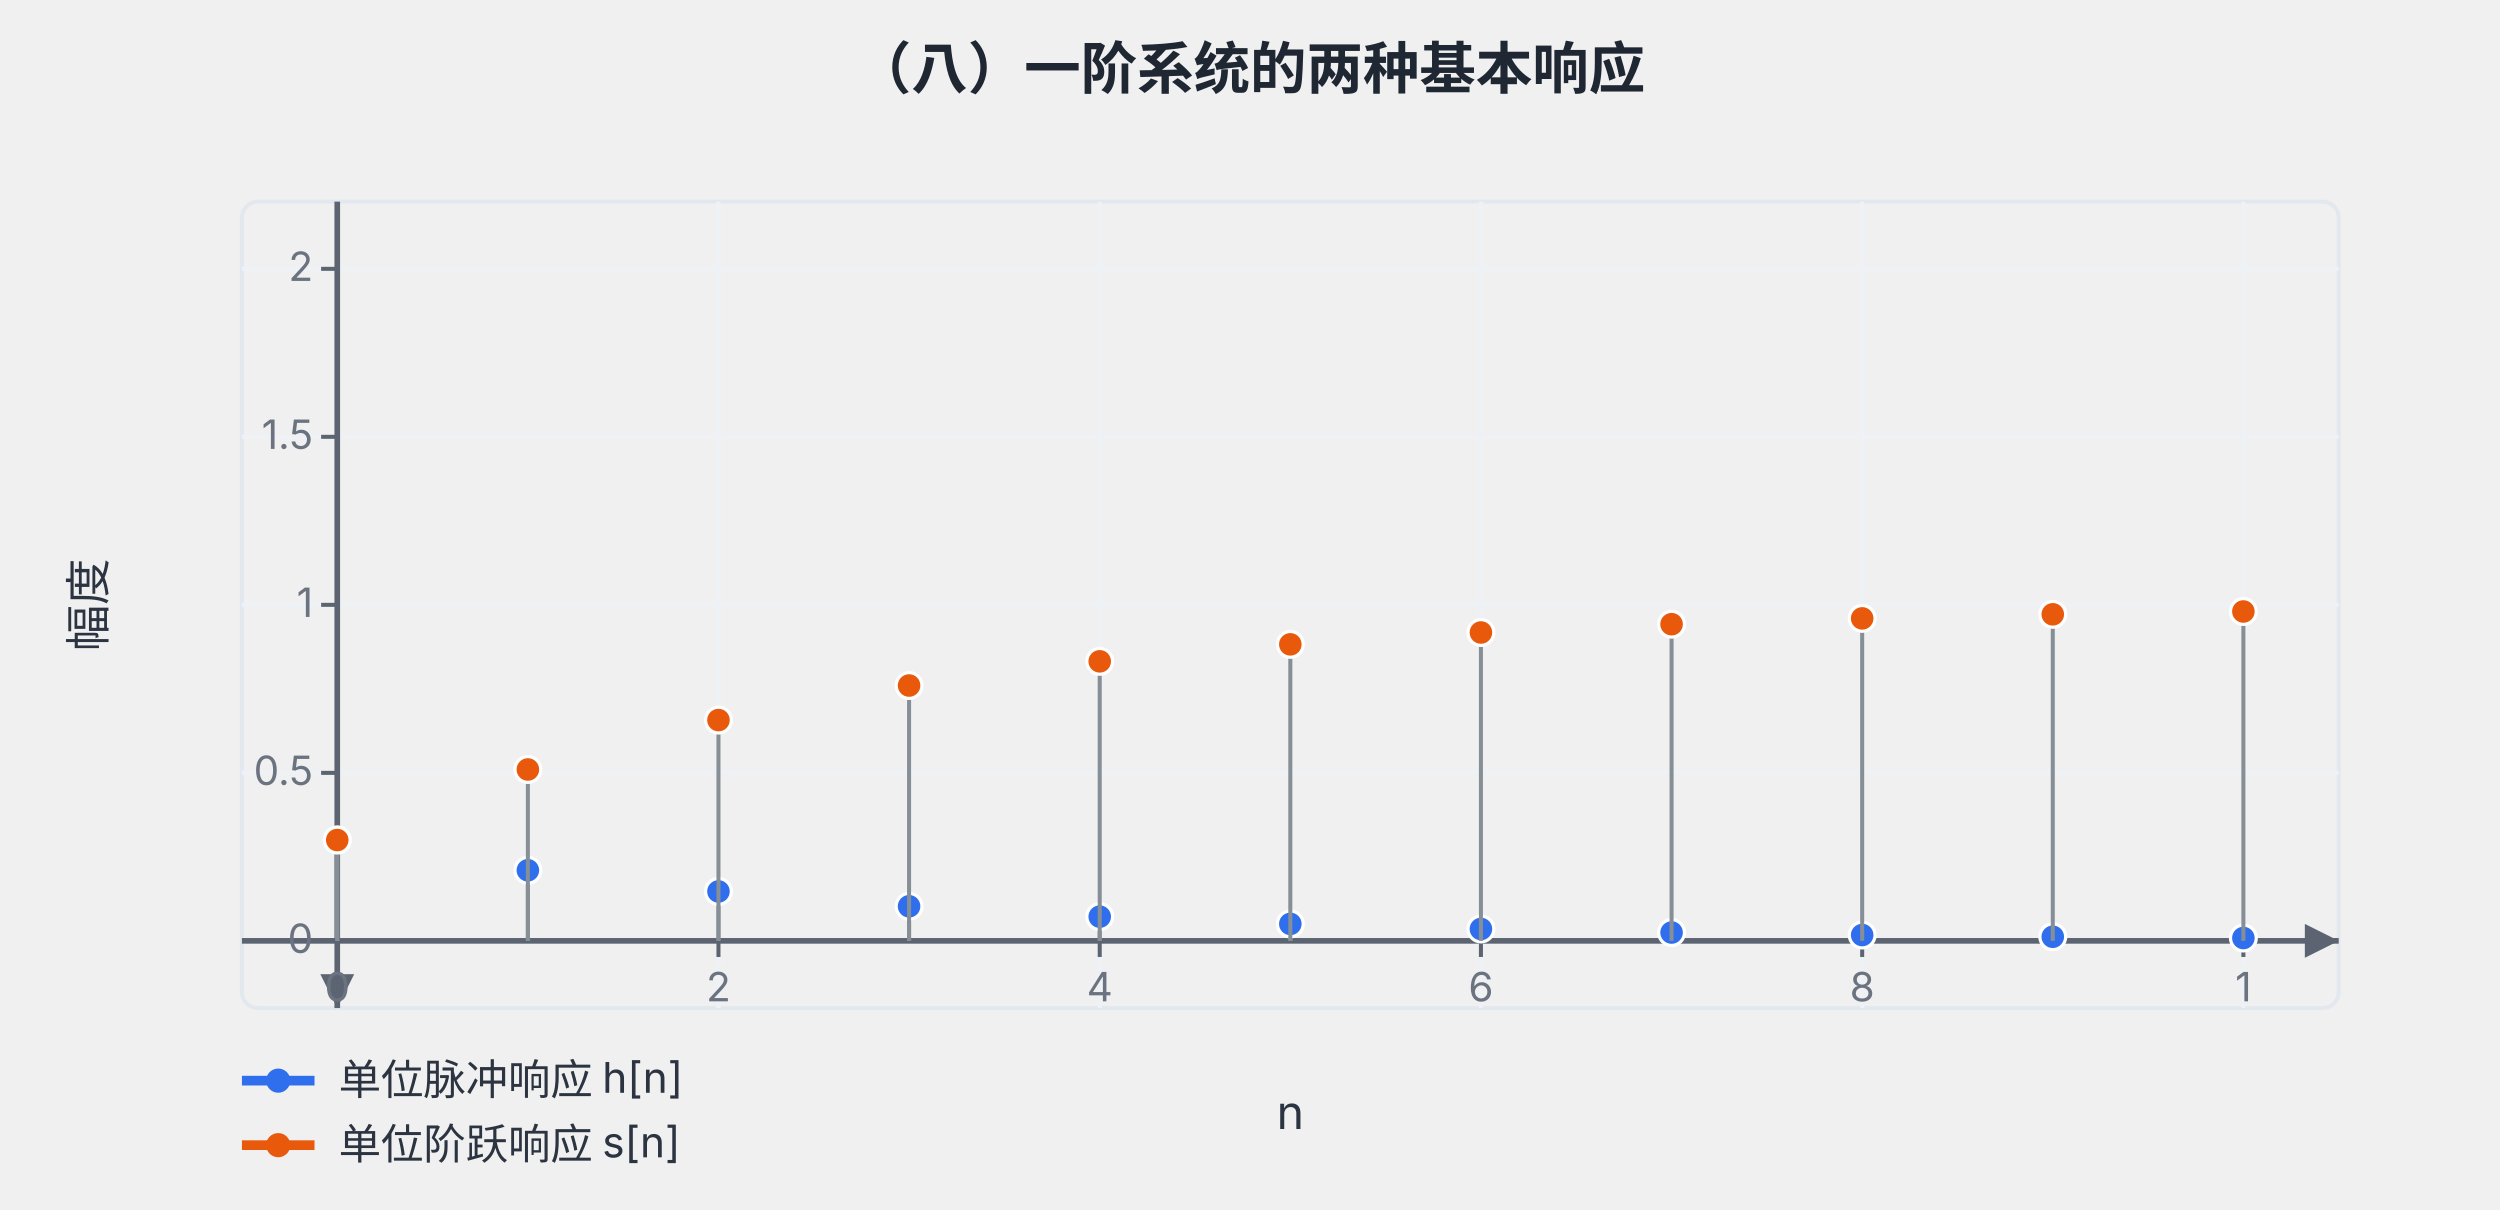
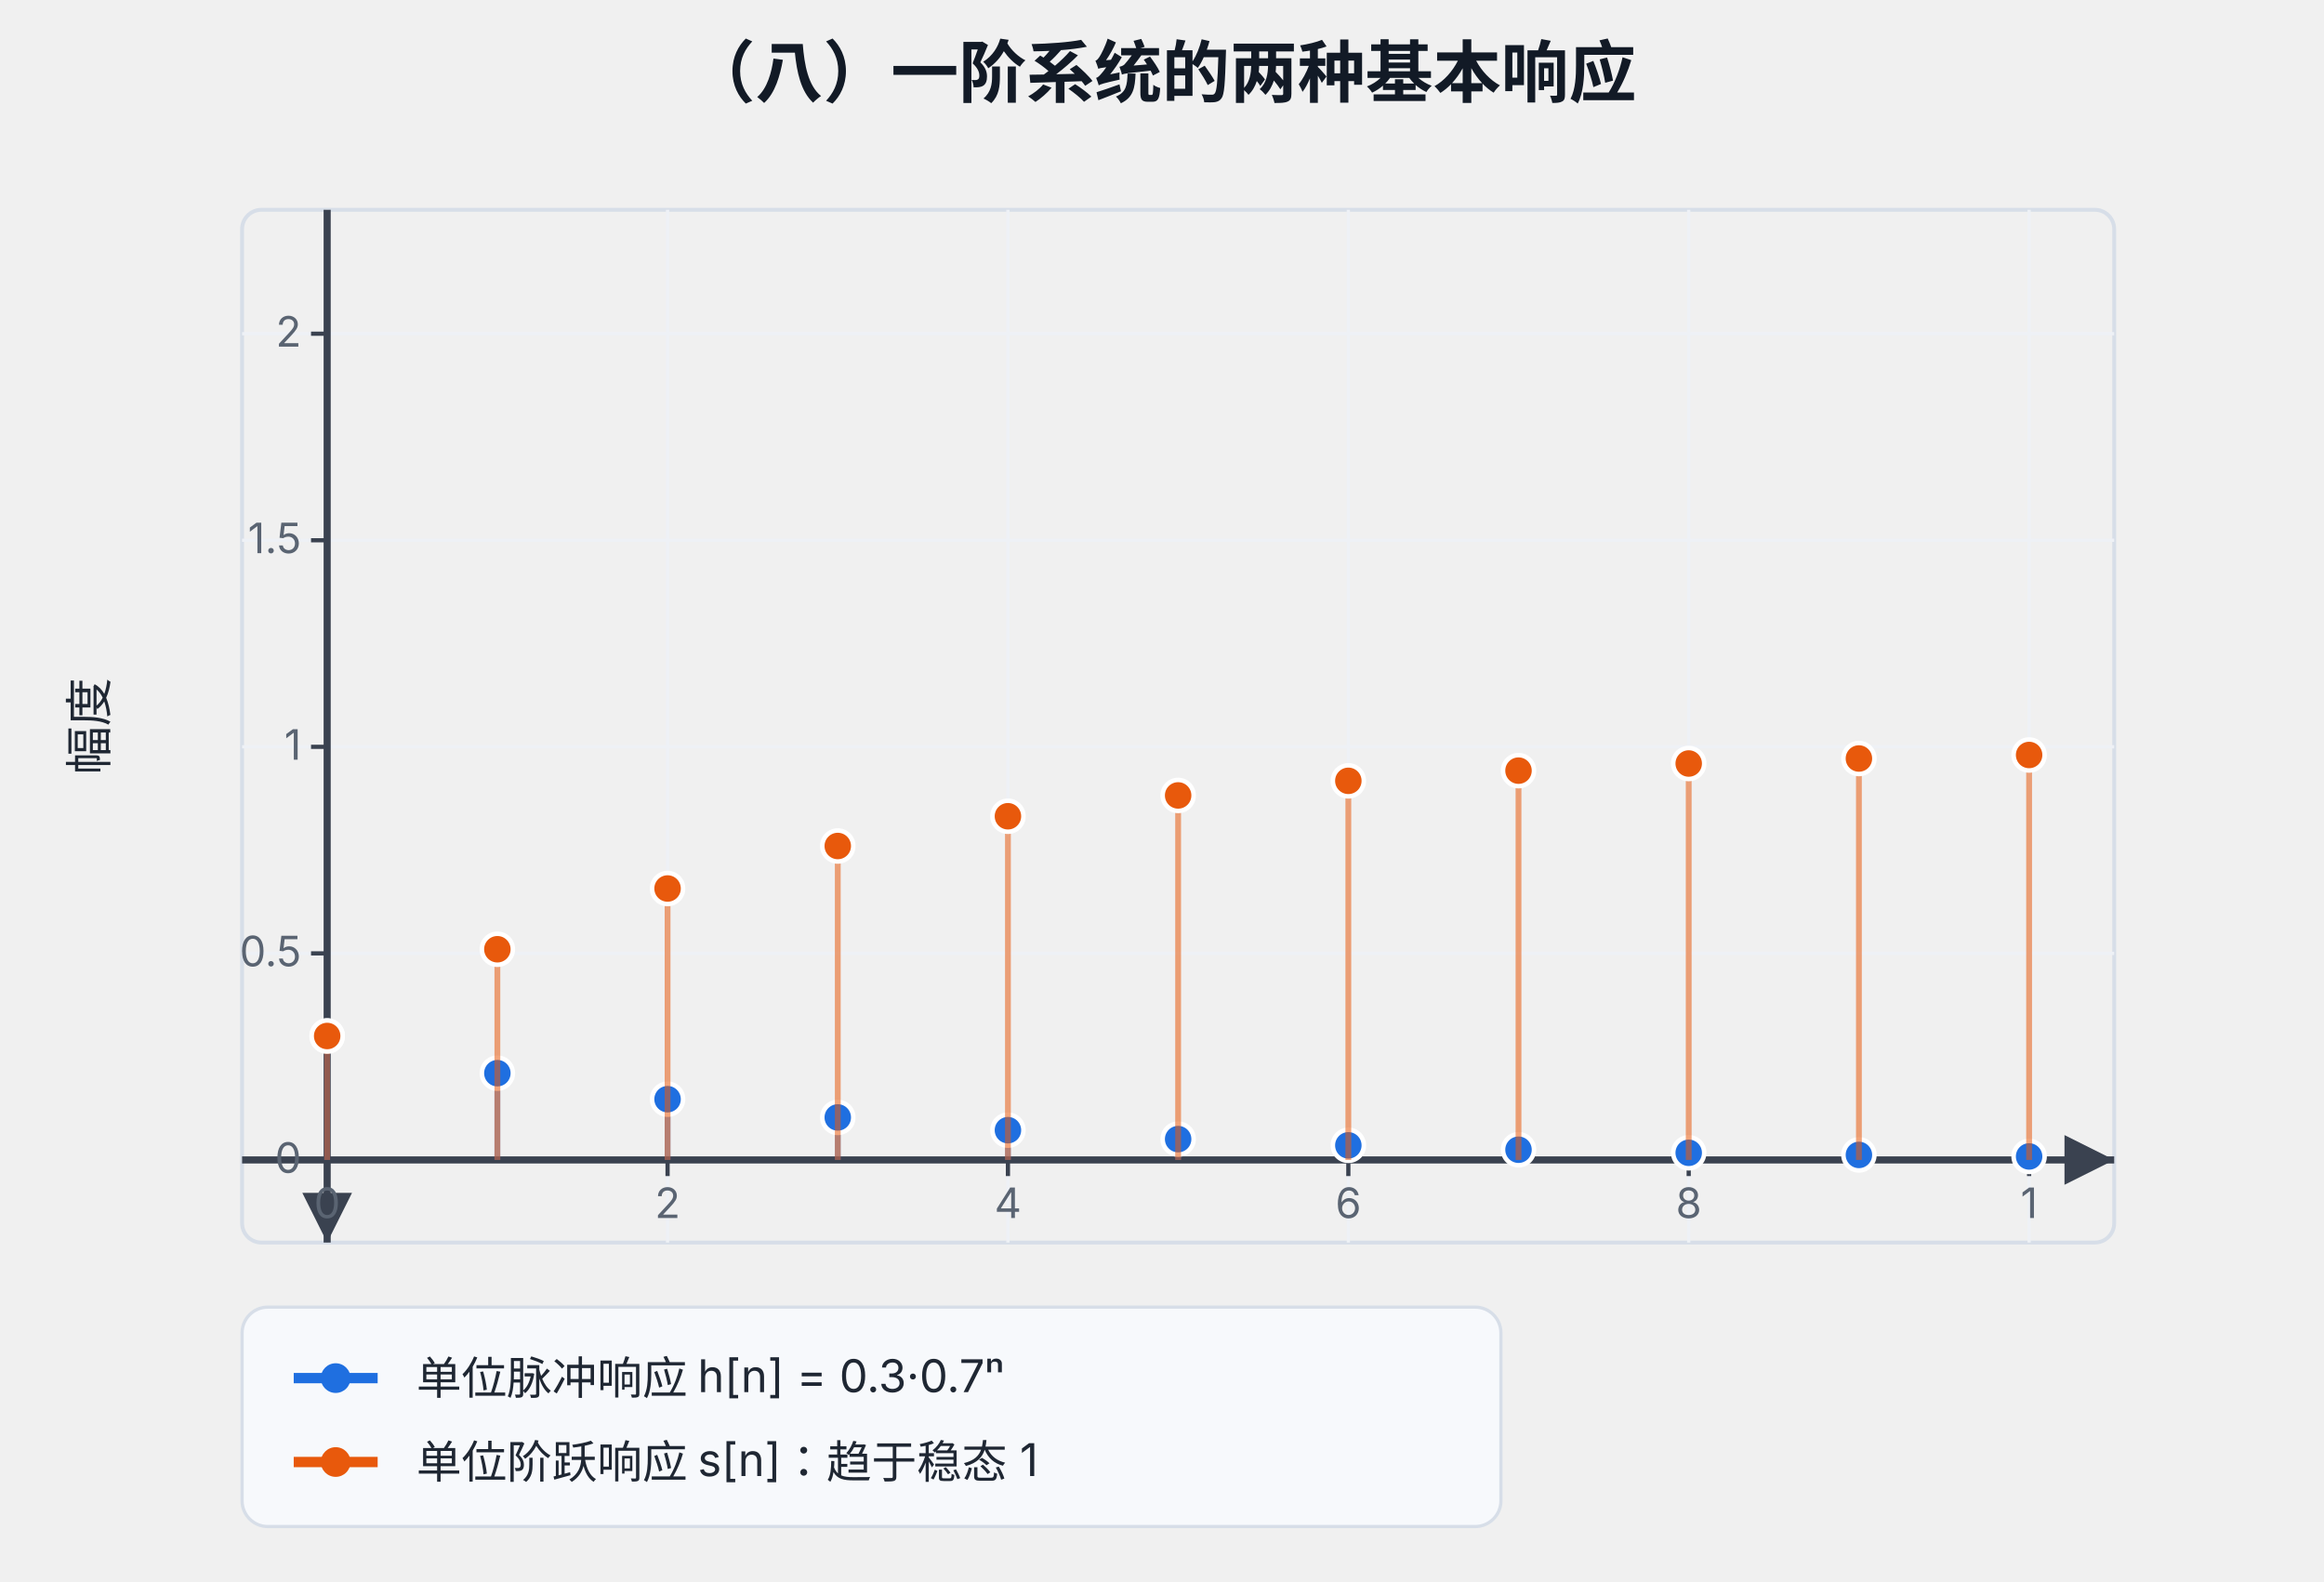
- <svg xmlns="http://www.w3.org/2000/svg" viewBox="0 0 620 300" width="100%" preserveAspectRatio="xMidYMid meet" style="max-width:620px;background:#ffffff;border:1px solid #e3e8ef;border-radius:8px;">
+ <svg xmlns="http://www.w3.org/2000/svg" viewBox="0 0 720 490" width="100%" preserveAspectRatio="xMidYMid meet" style="max-width:720px;background:#ffffff;border:1px solid #d7dee8;border-radius:10px;">
  <defs>
-     <marker id="arr" markerWidth="8" markerHeight="8" refX="6" refY="3" orient="auto" markerUnits="strokeWidth">
-       <path d="M0,0 L6,3 L0,6 Z" fill="#5b6470" />
+     <marker id="arr" markerWidth="10" markerHeight="10" refX="7" refY="3.5" orient="auto" markerUnits="strokeWidth">
+       <path d="M0,0 L7,3.5 L0,7 Z" fill="#3a4250" />
    </marker>
  </defs>
-   <text x="310.0" y="22" font-family="system-ui, -apple-system, 'Segoe UI', 'PingFang SC', 'Microsoft YaHei', sans-serif" font-size="14" font-weight="700" fill="#1f2733" text-anchor="middle">（八）一阶系统的两种基本响应</text>
-   <rect x="60.00" y="50.00" width="520.00" height="200.00" fill="none" stroke="#e3e8ef" stroke-width="1" rx="4" />
-   <line x1="83.64" y1="50.00" x2="83.64" y2="250.00" stroke="#eef2f7" stroke-width="1" />
-   <line x1="178.18" y1="50.00" x2="178.18" y2="250.00" stroke="#eef2f7" stroke-width="1" />
-   <line x1="272.73" y1="50.00" x2="272.73" y2="250.00" stroke="#eef2f7" stroke-width="1" />
-   <line x1="367.27" y1="50.00" x2="367.27" y2="250.00" stroke="#eef2f7" stroke-width="1" />
-   <line x1="461.82" y1="50.00" x2="461.82" y2="250.00" stroke="#eef2f7" stroke-width="1" />
-   <line x1="556.36" y1="50.00" x2="556.36" y2="250.00" stroke="#eef2f7" stroke-width="1" />
-   <line x1="60.00" y1="233.33" x2="580.00" y2="233.33" stroke="#eef2f7" stroke-width="1" />
-   <line x1="60.00" y1="191.67" x2="580.00" y2="191.67" stroke="#eef2f7" stroke-width="1" />
-   <line x1="60.00" y1="150.00" x2="580.00" y2="150.00" stroke="#eef2f7" stroke-width="1" />
-   <line x1="60.00" y1="108.33" x2="580.00" y2="108.33" stroke="#eef2f7" stroke-width="1" />
-   <line x1="60.00" y1="66.67" x2="580.00" y2="66.67" stroke="#eef2f7" stroke-width="1" />
-   <line x1="60.00" y1="233.33" x2="580.00" y2="233.33" stroke="#5b6470" stroke-width="1.4" marker-end="url(#arr)" />
-   <line x1="83.64" y1="50.00" x2="83.64" y2="250.00" stroke="#5b6470" stroke-width="1.4" marker-end="url(#arr)" />
-   <line x1="83.64" y1="233.33" x2="83.64" y2="237.33" stroke="#5b6470" stroke-width="1" />
-   <text x="83.64" y="248.33" font-family="system-ui, -apple-system, 'Segoe UI', 'PingFang SC', 'Microsoft YaHei', sans-serif" font-size="10" fill="#6b7280" text-anchor="middle">0</text>
-   <line x1="178.18" y1="233.33" x2="178.18" y2="237.33" stroke="#5b6470" stroke-width="1" />
-   <text x="178.18" y="248.33" font-family="system-ui, -apple-system, 'Segoe UI', 'PingFang SC', 'Microsoft YaHei', sans-serif" font-size="10" fill="#6b7280" text-anchor="middle">2</text>
-   <line x1="272.73" y1="233.33" x2="272.73" y2="237.33" stroke="#5b6470" stroke-width="1" />
-   <text x="272.73" y="248.33" font-family="system-ui, -apple-system, 'Segoe UI', 'PingFang SC', 'Microsoft YaHei', sans-serif" font-size="10" fill="#6b7280" text-anchor="middle">4</text>
-   <line x1="367.27" y1="233.33" x2="367.27" y2="237.33" stroke="#5b6470" stroke-width="1" />
-   <text x="367.27" y="248.33" font-family="system-ui, -apple-system, 'Segoe UI', 'PingFang SC', 'Microsoft YaHei', sans-serif" font-size="10" fill="#6b7280" text-anchor="middle">6</text>
-   <line x1="461.82" y1="233.33" x2="461.82" y2="237.33" stroke="#5b6470" stroke-width="1" />
-   <text x="461.82" y="248.33" font-family="system-ui, -apple-system, 'Segoe UI', 'PingFang SC', 'Microsoft YaHei', sans-serif" font-size="10" fill="#6b7280" text-anchor="middle">8</text>
-   <line x1="556.36" y1="233.33" x2="556.36" y2="237.33" stroke="#5b6470" stroke-width="1" />
-   <text x="556.36" y="248.33" font-family="system-ui, -apple-system, 'Segoe UI', 'PingFang SC', 'Microsoft YaHei', sans-serif" font-size="10" fill="#6b7280" text-anchor="middle">1</text>
-   <line x1="83.64" y1="233.33" x2="79.64" y2="233.33" stroke="#5b6470" stroke-width="1" />
-   <text x="77.64" y="236.33" font-family="system-ui, -apple-system, 'Segoe UI', 'PingFang SC', 'Microsoft YaHei', sans-serif" font-size="10" fill="#6b7280" text-anchor="end">0</text>
-   <line x1="83.64" y1="191.67" x2="79.64" y2="191.67" stroke="#5b6470" stroke-width="1" />
-   <text x="77.64" y="194.67" font-family="system-ui, -apple-system, 'Segoe UI', 'PingFang SC', 'Microsoft YaHei', sans-serif" font-size="10" fill="#6b7280" text-anchor="end">0.5</text>
-   <line x1="83.64" y1="150.00" x2="79.64" y2="150.00" stroke="#5b6470" stroke-width="1" />
-   <text x="77.64" y="153.00" font-family="system-ui, -apple-system, 'Segoe UI', 'PingFang SC', 'Microsoft YaHei', sans-serif" font-size="10" fill="#6b7280" text-anchor="end">1</text>
-   <line x1="83.64" y1="108.33" x2="79.64" y2="108.33" stroke="#5b6470" stroke-width="1" />
-   <text x="77.64" y="111.33" font-family="system-ui, -apple-system, 'Segoe UI', 'PingFang SC', 'Microsoft YaHei', sans-serif" font-size="10" fill="#6b7280" text-anchor="end">1.5</text>
-   <line x1="83.64" y1="66.67" x2="79.64" y2="66.67" stroke="#5b6470" stroke-width="1" />
-   <text x="77.64" y="69.67" font-family="system-ui, -apple-system, 'Segoe UI', 'PingFang SC', 'Microsoft YaHei', sans-serif" font-size="10" fill="#6b7280" text-anchor="end">2</text>
-   <text x="320.00" y="280.00" font-family="system-ui, -apple-system, 'Segoe UI', 'PingFang SC', 'Microsoft YaHei', sans-serif" font-size="11.5" fill="#2b3440" text-anchor="middle">n</text>
-   <text x="26.00" y="150.00" font-family="system-ui, -apple-system, 'Segoe UI', 'PingFang SC', 'Microsoft YaHei', sans-serif" font-size="11.5" fill="#2b3440" text-anchor="middle" transform="rotate(-90 26.00 150.00)">幅度</text>
-   <line x1="83.64" y1="233.33" x2="83.64" y2="208.33" stroke="#868e96" stroke-width="1" />
-   <circle cx="83.64" cy="208.33" r="3.2" fill="#2f6fed" stroke="#fff" stroke-width="0.8" />
-   <line x1="130.91" y1="233.33" x2="130.91" y2="215.83" stroke="#868e96" stroke-width="1" />
-   <circle cx="130.91" cy="215.83" r="3.2" fill="#2f6fed" stroke="#fff" stroke-width="0.8" />
-   <line x1="178.18" y1="233.33" x2="178.18" y2="221.08" stroke="#868e96" stroke-width="1" />
-   <circle cx="178.18" cy="221.08" r="3.2" fill="#2f6fed" stroke="#fff" stroke-width="0.8" />
-   <line x1="225.45" y1="233.33" x2="225.45" y2="224.76" stroke="#868e96" stroke-width="1" />
-   <circle cx="225.45" cy="224.76" r="3.2" fill="#2f6fed" stroke="#fff" stroke-width="0.8" />
-   <line x1="272.73" y1="233.33" x2="272.73" y2="227.33" stroke="#868e96" stroke-width="1" />
-   <circle cx="272.73" cy="227.33" r="3.2" fill="#2f6fed" stroke="#fff" stroke-width="0.8" />
-   <line x1="320.00" y1="233.33" x2="320.00" y2="229.13" stroke="#868e96" stroke-width="1" />
-   <circle cx="320.00" cy="229.13" r="3.2" fill="#2f6fed" stroke="#fff" stroke-width="0.8" />
-   <line x1="367.27" y1="233.33" x2="367.27" y2="230.39" stroke="#868e96" stroke-width="1" />
-   <circle cx="367.27" cy="230.39" r="3.2" fill="#2f6fed" stroke="#fff" stroke-width="0.8" />
-   <line x1="414.55" y1="233.33" x2="414.55" y2="231.27" stroke="#868e96" stroke-width="1" />
-   <circle cx="414.55" cy="231.27" r="3.2" fill="#2f6fed" stroke="#fff" stroke-width="0.8" />
-   <line x1="461.82" y1="233.33" x2="461.82" y2="231.89" stroke="#868e96" stroke-width="1" />
-   <circle cx="461.82" cy="231.89" r="3.2" fill="#2f6fed" stroke="#fff" stroke-width="0.8" />
-   <line x1="509.09" y1="233.33" x2="509.09" y2="232.32" stroke="#868e96" stroke-width="1" />
-   <circle cx="509.09" cy="232.32" r="3.2" fill="#2f6fed" stroke="#fff" stroke-width="0.8" />
-   <line x1="556.36" y1="233.33" x2="556.36" y2="232.63" stroke="#868e96" stroke-width="1" />
-   <circle cx="556.36" cy="232.63" r="3.2" fill="#2f6fed" stroke="#fff" stroke-width="0.8" />
-   <line x1="83.64" y1="233.33" x2="83.64" y2="208.33" stroke="#868e96" stroke-width="1" />
-   <circle cx="83.64" cy="208.33" r="3.2" fill="#e8590c" stroke="#fff" stroke-width="0.8" />
-   <line x1="130.91" y1="233.33" x2="130.91" y2="190.83" stroke="#868e96" stroke-width="1" />
-   <circle cx="130.91" cy="190.83" r="3.2" fill="#e8590c" stroke="#fff" stroke-width="0.8" />
-   <line x1="178.18" y1="233.33" x2="178.18" y2="178.58" stroke="#868e96" stroke-width="1" />
-   <circle cx="178.18" cy="178.58" r="3.2" fill="#e8590c" stroke="#fff" stroke-width="0.8" />
-   <line x1="225.45" y1="233.33" x2="225.45" y2="170.01" stroke="#868e96" stroke-width="1" />
-   <circle cx="225.45" cy="170.01" r="3.2" fill="#e8590c" stroke="#fff" stroke-width="0.8" />
-   <line x1="272.73" y1="233.33" x2="272.73" y2="164.01" stroke="#868e96" stroke-width="1" />
-   <circle cx="272.73" cy="164.01" r="3.2" fill="#e8590c" stroke="#fff" stroke-width="0.8" />
-   <line x1="320.00" y1="233.33" x2="320.00" y2="159.80" stroke="#868e96" stroke-width="1" />
-   <circle cx="320.00" cy="159.80" r="3.2" fill="#e8590c" stroke="#fff" stroke-width="0.8" />
-   <line x1="367.27" y1="233.33" x2="367.27" y2="156.86" stroke="#868e96" stroke-width="1" />
-   <circle cx="367.27" cy="156.86" r="3.2" fill="#e8590c" stroke="#fff" stroke-width="0.8" />
-   <line x1="414.55" y1="233.33" x2="414.55" y2="154.80" stroke="#868e96" stroke-width="1" />
-   <circle cx="414.55" cy="154.80" r="3.2" fill="#e8590c" stroke="#fff" stroke-width="0.8" />
-   <line x1="461.82" y1="233.33" x2="461.82" y2="153.36" stroke="#868e96" stroke-width="1" />
-   <circle cx="461.82" cy="153.36" r="3.2" fill="#e8590c" stroke="#fff" stroke-width="0.8" />
-   <line x1="509.09" y1="233.33" x2="509.09" y2="152.35" stroke="#868e96" stroke-width="1" />
-   <circle cx="509.09" cy="152.35" r="3.2" fill="#e8590c" stroke="#fff" stroke-width="0.8" />
-   <line x1="556.36" y1="233.33" x2="556.36" y2="151.65" stroke="#868e96" stroke-width="1" />
-   <circle cx="556.36" cy="151.65" r="3.2" fill="#e8590c" stroke="#fff" stroke-width="0.8" />
-   <line x1="60.00" y1="268.00" x2="78.00" y2="268.00" stroke="#2f6fed" stroke-width="2.4" />
-   <circle cx="69.00" cy="268.00" r="3" fill="#2f6fed" />
-   <text x="84.00" y="271.50" font-family="system-ui, -apple-system, 'Segoe UI', 'PingFang SC', 'Microsoft YaHei', sans-serif" font-size="10.5" fill="#2b3440">单位脉冲响应 h[n]</text>
-   <line x1="60.00" y1="284.00" x2="78.00" y2="284.00" stroke="#e8590c" stroke-width="2.4" />
-   <circle cx="69.00" cy="284.00" r="3" fill="#e8590c" />
-   <text x="84.00" y="287.50" font-family="system-ui, -apple-system, 'Segoe UI', 'PingFang SC', 'Microsoft YaHei', sans-serif" font-size="10.5" fill="#2b3440">单位阶跃响应 s[n]</text>
+   <text x="360.0" y="30" font-family="system-ui, -apple-system, 'Segoe UI', 'PingFang SC', 'Microsoft YaHei', sans-serif" font-size="21" font-weight="800" fill="#121a26" text-anchor="middle">（八）一阶系统的两种基本响应</text>
+   <rect x="75.00" y="65.00" width="580.00" height="320.00" fill="none" stroke="#d7dee8" stroke-width="1.2" rx="6" />
+   <line x1="101.36" y1="65.00" x2="101.36" y2="385.00" stroke="#eef1f6" stroke-width="1" />
+   <line x1="206.82" y1="65.00" x2="206.82" y2="385.00" stroke="#eef1f6" stroke-width="1" />
+   <line x1="312.27" y1="65.00" x2="312.27" y2="385.00" stroke="#eef1f6" stroke-width="1" />
+   <line x1="417.73" y1="65.00" x2="417.73" y2="385.00" stroke="#eef1f6" stroke-width="1" />
+   <line x1="523.18" y1="65.00" x2="523.18" y2="385.00" stroke="#eef1f6" stroke-width="1" />
+   <line x1="628.64" y1="65.00" x2="628.64" y2="385.00" stroke="#eef1f6" stroke-width="1" />
+   <line x1="75.00" y1="359.40" x2="655.00" y2="359.40" stroke="#eef1f6" stroke-width="1" />
+   <line x1="75.00" y1="295.40" x2="655.00" y2="295.40" stroke="#eef1f6" stroke-width="1" />
+   <line x1="75.00" y1="231.40" x2="655.00" y2="231.40" stroke="#eef1f6" stroke-width="1" />
+   <line x1="75.00" y1="167.40" x2="655.00" y2="167.40" stroke="#eef1f6" stroke-width="1" />
+   <line x1="75.00" y1="103.40" x2="655.00" y2="103.40" stroke="#eef1f6" stroke-width="1" />
+   <line x1="75.00" y1="359.40" x2="655.00" y2="359.40" stroke="#3a4250" stroke-width="2.2" marker-end="url(#arr)" />
+   <line x1="101.36" y1="65.00" x2="101.36" y2="385.00" stroke="#3a4250" stroke-width="2.2" marker-end="url(#arr)" />
+   <line x1="101.36" y1="359.40" x2="101.36" y2="364.40" stroke="#3a4250" stroke-width="1.3" />
+   <text x="101.36" y="377.40" font-family="system-ui, -apple-system, 'Segoe UI', 'PingFang SC', 'Microsoft YaHei', sans-serif" font-size="13" fill="#5a6472" text-anchor="middle">0</text>
+   <line x1="206.82" y1="359.40" x2="206.82" y2="364.40" stroke="#3a4250" stroke-width="1.3" />
+   <text x="206.82" y="377.40" font-family="system-ui, -apple-system, 'Segoe UI', 'PingFang SC', 'Microsoft YaHei', sans-serif" font-size="13" fill="#5a6472" text-anchor="middle">2</text>
+   <line x1="312.27" y1="359.40" x2="312.27" y2="364.40" stroke="#3a4250" stroke-width="1.3" />
+   <text x="312.27" y="377.40" font-family="system-ui, -apple-system, 'Segoe UI', 'PingFang SC', 'Microsoft YaHei', sans-serif" font-size="13" fill="#5a6472" text-anchor="middle">4</text>
+   <line x1="417.73" y1="359.40" x2="417.73" y2="364.40" stroke="#3a4250" stroke-width="1.3" />
+   <text x="417.73" y="377.40" font-family="system-ui, -apple-system, 'Segoe UI', 'PingFang SC', 'Microsoft YaHei', sans-serif" font-size="13" fill="#5a6472" text-anchor="middle">6</text>
+   <line x1="523.18" y1="359.40" x2="523.18" y2="364.40" stroke="#3a4250" stroke-width="1.3" />
+   <text x="523.18" y="377.40" font-family="system-ui, -apple-system, 'Segoe UI', 'PingFang SC', 'Microsoft YaHei', sans-serif" font-size="13" fill="#5a6472" text-anchor="middle">8</text>
+   <line x1="628.64" y1="359.40" x2="628.64" y2="364.40" stroke="#3a4250" stroke-width="1.3" />
+   <text x="628.64" y="377.40" font-family="system-ui, -apple-system, 'Segoe UI', 'PingFang SC', 'Microsoft YaHei', sans-serif" font-size="13" fill="#5a6472" text-anchor="middle">1</text>
+   <line x1="101.36" y1="359.40" x2="96.36" y2="359.40" stroke="#3a4250" stroke-width="1.3" />
+   <text x="93.36" y="363.40" font-family="system-ui, -apple-system, 'Segoe UI', 'PingFang SC', 'Microsoft YaHei', sans-serif" font-size="13" fill="#5a6472" text-anchor="end">0</text>
+   <line x1="101.36" y1="295.40" x2="96.36" y2="295.40" stroke="#3a4250" stroke-width="1.3" />
+   <text x="93.36" y="299.40" font-family="system-ui, -apple-system, 'Segoe UI', 'PingFang SC', 'Microsoft YaHei', sans-serif" font-size="13" fill="#5a6472" text-anchor="end">0.5</text>
+   <line x1="101.36" y1="231.40" x2="96.36" y2="231.40" stroke="#3a4250" stroke-width="1.3" />
+   <text x="93.36" y="235.40" font-family="system-ui, -apple-system, 'Segoe UI', 'PingFang SC', 'Microsoft YaHei', sans-serif" font-size="13" fill="#5a6472" text-anchor="end">1</text>
+   <line x1="101.36" y1="167.40" x2="96.36" y2="167.40" stroke="#3a4250" stroke-width="1.3" />
+   <text x="93.36" y="171.40" font-family="system-ui, -apple-system, 'Segoe UI', 'PingFang SC', 'Microsoft YaHei', sans-serif" font-size="13" fill="#5a6472" text-anchor="end">1.5</text>
+   <line x1="101.36" y1="103.40" x2="96.36" y2="103.40" stroke="#3a4250" stroke-width="1.3" />
+   <text x="93.36" y="107.40" font-family="system-ui, -apple-system, 'Segoe UI', 'PingFang SC', 'Microsoft YaHei', sans-serif" font-size="13" fill="#5a6472" text-anchor="end">2</text>
+   <text x="365.00" y="419.00" font-family="system-ui, -apple-system, 'Segoe UI', 'PingFang SC', 'Microsoft YaHei', sans-serif" font-size="15" fill="#1f2733" text-anchor="middle">n</text>
+   <text x="33.00" y="225.00" font-family="system-ui, -apple-system, 'Segoe UI', 'PingFang SC', 'Microsoft YaHei', sans-serif" font-size="15" fill="#1f2733" text-anchor="middle" transform="rotate(-90 33.00 225.00)">幅度</text>
+   <line x1="101.36" y1="359.40" x2="101.36" y2="321.00" stroke="#1f6fe0" stroke-width="1.8" opacity="0.55" />
+   <circle cx="101.36" cy="321.00" r="4.8" fill="#1f6fe0" stroke="#fff" stroke-width="1.4" />
+   <line x1="154.09" y1="359.40" x2="154.09" y2="332.52" stroke="#1f6fe0" stroke-width="1.8" opacity="0.55" />
+   <circle cx="154.09" cy="332.52" r="4.8" fill="#1f6fe0" stroke="#fff" stroke-width="1.4" />
+   <line x1="206.82" y1="359.40" x2="206.82" y2="340.58" stroke="#1f6fe0" stroke-width="1.8" opacity="0.55" />
+   <circle cx="206.82" cy="340.58" r="4.8" fill="#1f6fe0" stroke="#fff" stroke-width="1.4" />
+   <line x1="259.55" y1="359.40" x2="259.55" y2="346.23" stroke="#1f6fe0" stroke-width="1.8" opacity="0.55" />
+   <circle cx="259.55" cy="346.23" r="4.8" fill="#1f6fe0" stroke="#fff" stroke-width="1.4" />
+   <line x1="312.27" y1="359.40" x2="312.27" y2="350.18" stroke="#1f6fe0" stroke-width="1.8" opacity="0.55" />
+   <circle cx="312.27" cy="350.18" r="4.8" fill="#1f6fe0" stroke="#fff" stroke-width="1.4" />
+   <line x1="365.00" y1="359.40" x2="365.00" y2="352.95" stroke="#1f6fe0" stroke-width="1.8" opacity="0.55" />
+   <circle cx="365.00" cy="352.95" r="4.8" fill="#1f6fe0" stroke="#fff" stroke-width="1.4" />
+   <line x1="417.73" y1="359.40" x2="417.73" y2="354.88" stroke="#1f6fe0" stroke-width="1.8" opacity="0.55" />
+   <circle cx="417.73" cy="354.88" r="4.8" fill="#1f6fe0" stroke="#fff" stroke-width="1.4" />
+   <line x1="470.45" y1="359.40" x2="470.45" y2="356.24" stroke="#1f6fe0" stroke-width="1.8" opacity="0.55" />
+   <circle cx="470.45" cy="356.24" r="4.8" fill="#1f6fe0" stroke="#fff" stroke-width="1.4" />
+   <line x1="523.18" y1="359.40" x2="523.18" y2="357.19" stroke="#1f6fe0" stroke-width="1.8" opacity="0.55" />
+   <circle cx="523.18" cy="357.19" r="4.8" fill="#1f6fe0" stroke="#fff" stroke-width="1.4" />
+   <line x1="575.91" y1="359.40" x2="575.91" y2="357.85" stroke="#1f6fe0" stroke-width="1.8" opacity="0.55" />
+   <circle cx="575.91" cy="357.85" r="4.8" fill="#1f6fe0" stroke="#fff" stroke-width="1.4" />
+   <line x1="628.64" y1="359.40" x2="628.64" y2="358.32" stroke="#1f6fe0" stroke-width="1.8" opacity="0.55" />
+   <circle cx="628.64" cy="358.32" r="4.8" fill="#1f6fe0" stroke="#fff" stroke-width="1.4" />
+   <line x1="101.36" y1="359.40" x2="101.36" y2="321.00" stroke="#e8590c" stroke-width="1.8" opacity="0.55" />
+   <circle cx="101.36" cy="321.00" r="4.8" fill="#e8590c" stroke="#fff" stroke-width="1.4" />
+   <line x1="154.09" y1="359.40" x2="154.09" y2="294.12" stroke="#e8590c" stroke-width="1.8" opacity="0.55" />
+   <circle cx="154.09" cy="294.12" r="4.8" fill="#e8590c" stroke="#fff" stroke-width="1.4" />
+   <line x1="206.82" y1="359.40" x2="206.82" y2="275.30" stroke="#e8590c" stroke-width="1.8" opacity="0.55" />
+   <circle cx="206.82" cy="275.30" r="4.8" fill="#e8590c" stroke="#fff" stroke-width="1.4" />
+   <line x1="259.55" y1="359.40" x2="259.55" y2="262.13" stroke="#e8590c" stroke-width="1.8" opacity="0.55" />
+   <circle cx="259.55" cy="262.13" r="4.8" fill="#e8590c" stroke="#fff" stroke-width="1.4" />
+   <line x1="312.27" y1="359.40" x2="312.27" y2="252.91" stroke="#e8590c" stroke-width="1.8" opacity="0.55" />
+   <circle cx="312.27" cy="252.91" r="4.8" fill="#e8590c" stroke="#fff" stroke-width="1.4" />
+   <line x1="365.00" y1="359.40" x2="365.00" y2="246.46" stroke="#e8590c" stroke-width="1.8" opacity="0.55" />
+   <circle cx="365.00" cy="246.46" r="4.8" fill="#e8590c" stroke="#fff" stroke-width="1.4" />
+   <line x1="417.73" y1="359.40" x2="417.73" y2="241.94" stroke="#e8590c" stroke-width="1.8" opacity="0.55" />
+   <circle cx="417.73" cy="241.94" r="4.8" fill="#e8590c" stroke="#fff" stroke-width="1.4" />
+   <line x1="470.45" y1="359.40" x2="470.45" y2="238.78" stroke="#e8590c" stroke-width="1.8" opacity="0.55" />
+   <circle cx="470.45" cy="238.78" r="4.8" fill="#e8590c" stroke="#fff" stroke-width="1.4" />
+   <line x1="523.18" y1="359.40" x2="523.18" y2="236.57" stroke="#e8590c" stroke-width="1.8" opacity="0.55" />
+   <circle cx="523.18" cy="236.57" r="4.8" fill="#e8590c" stroke="#fff" stroke-width="1.4" />
+   <line x1="575.91" y1="359.40" x2="575.91" y2="235.02" stroke="#e8590c" stroke-width="1.8" opacity="0.55" />
+   <circle cx="575.91" cy="235.02" r="4.8" fill="#e8590c" stroke="#fff" stroke-width="1.4" />
+   <line x1="628.64" y1="359.40" x2="628.64" y2="233.93" stroke="#e8590c" stroke-width="1.8" opacity="0.55" />
+   <circle cx="628.64" cy="233.93" r="4.8" fill="#e8590c" stroke="#fff" stroke-width="1.4" />
+   <rect x="75.00" y="405.00" width="390.00" height="68.00" rx="8" fill="#f7f9fc" stroke="#d7dee8" stroke-width="1" />
+   <line x1="91.00" y1="427.00" x2="117.00" y2="427.00" stroke="#1f6fe0" stroke-width="3.2" />
+   <circle cx="104.00" cy="427.00" r="4.6" fill="#1f6fe0" />
+   <text x="129.00" y="432.00" font-family="system-ui, -apple-system, 'Segoe UI', 'PingFang SC', 'Microsoft YaHei', sans-serif" font-size="14" fill="#1f2733">单位脉冲响应 h[n] = 0.3·0.7ⁿ</text>
+   <line x1="91.00" y1="453.00" x2="117.00" y2="453.00" stroke="#e8590c" stroke-width="3.2" />
+   <circle cx="104.00" cy="453.00" r="4.6" fill="#e8590c" />
+   <text x="129.00" y="458.00" font-family="system-ui, -apple-system, 'Segoe UI', 'PingFang SC', 'Microsoft YaHei', sans-serif" font-size="14" fill="#1f2733">单位阶跃响应 s[n]：趋于稳态 1</text>
</svg>
